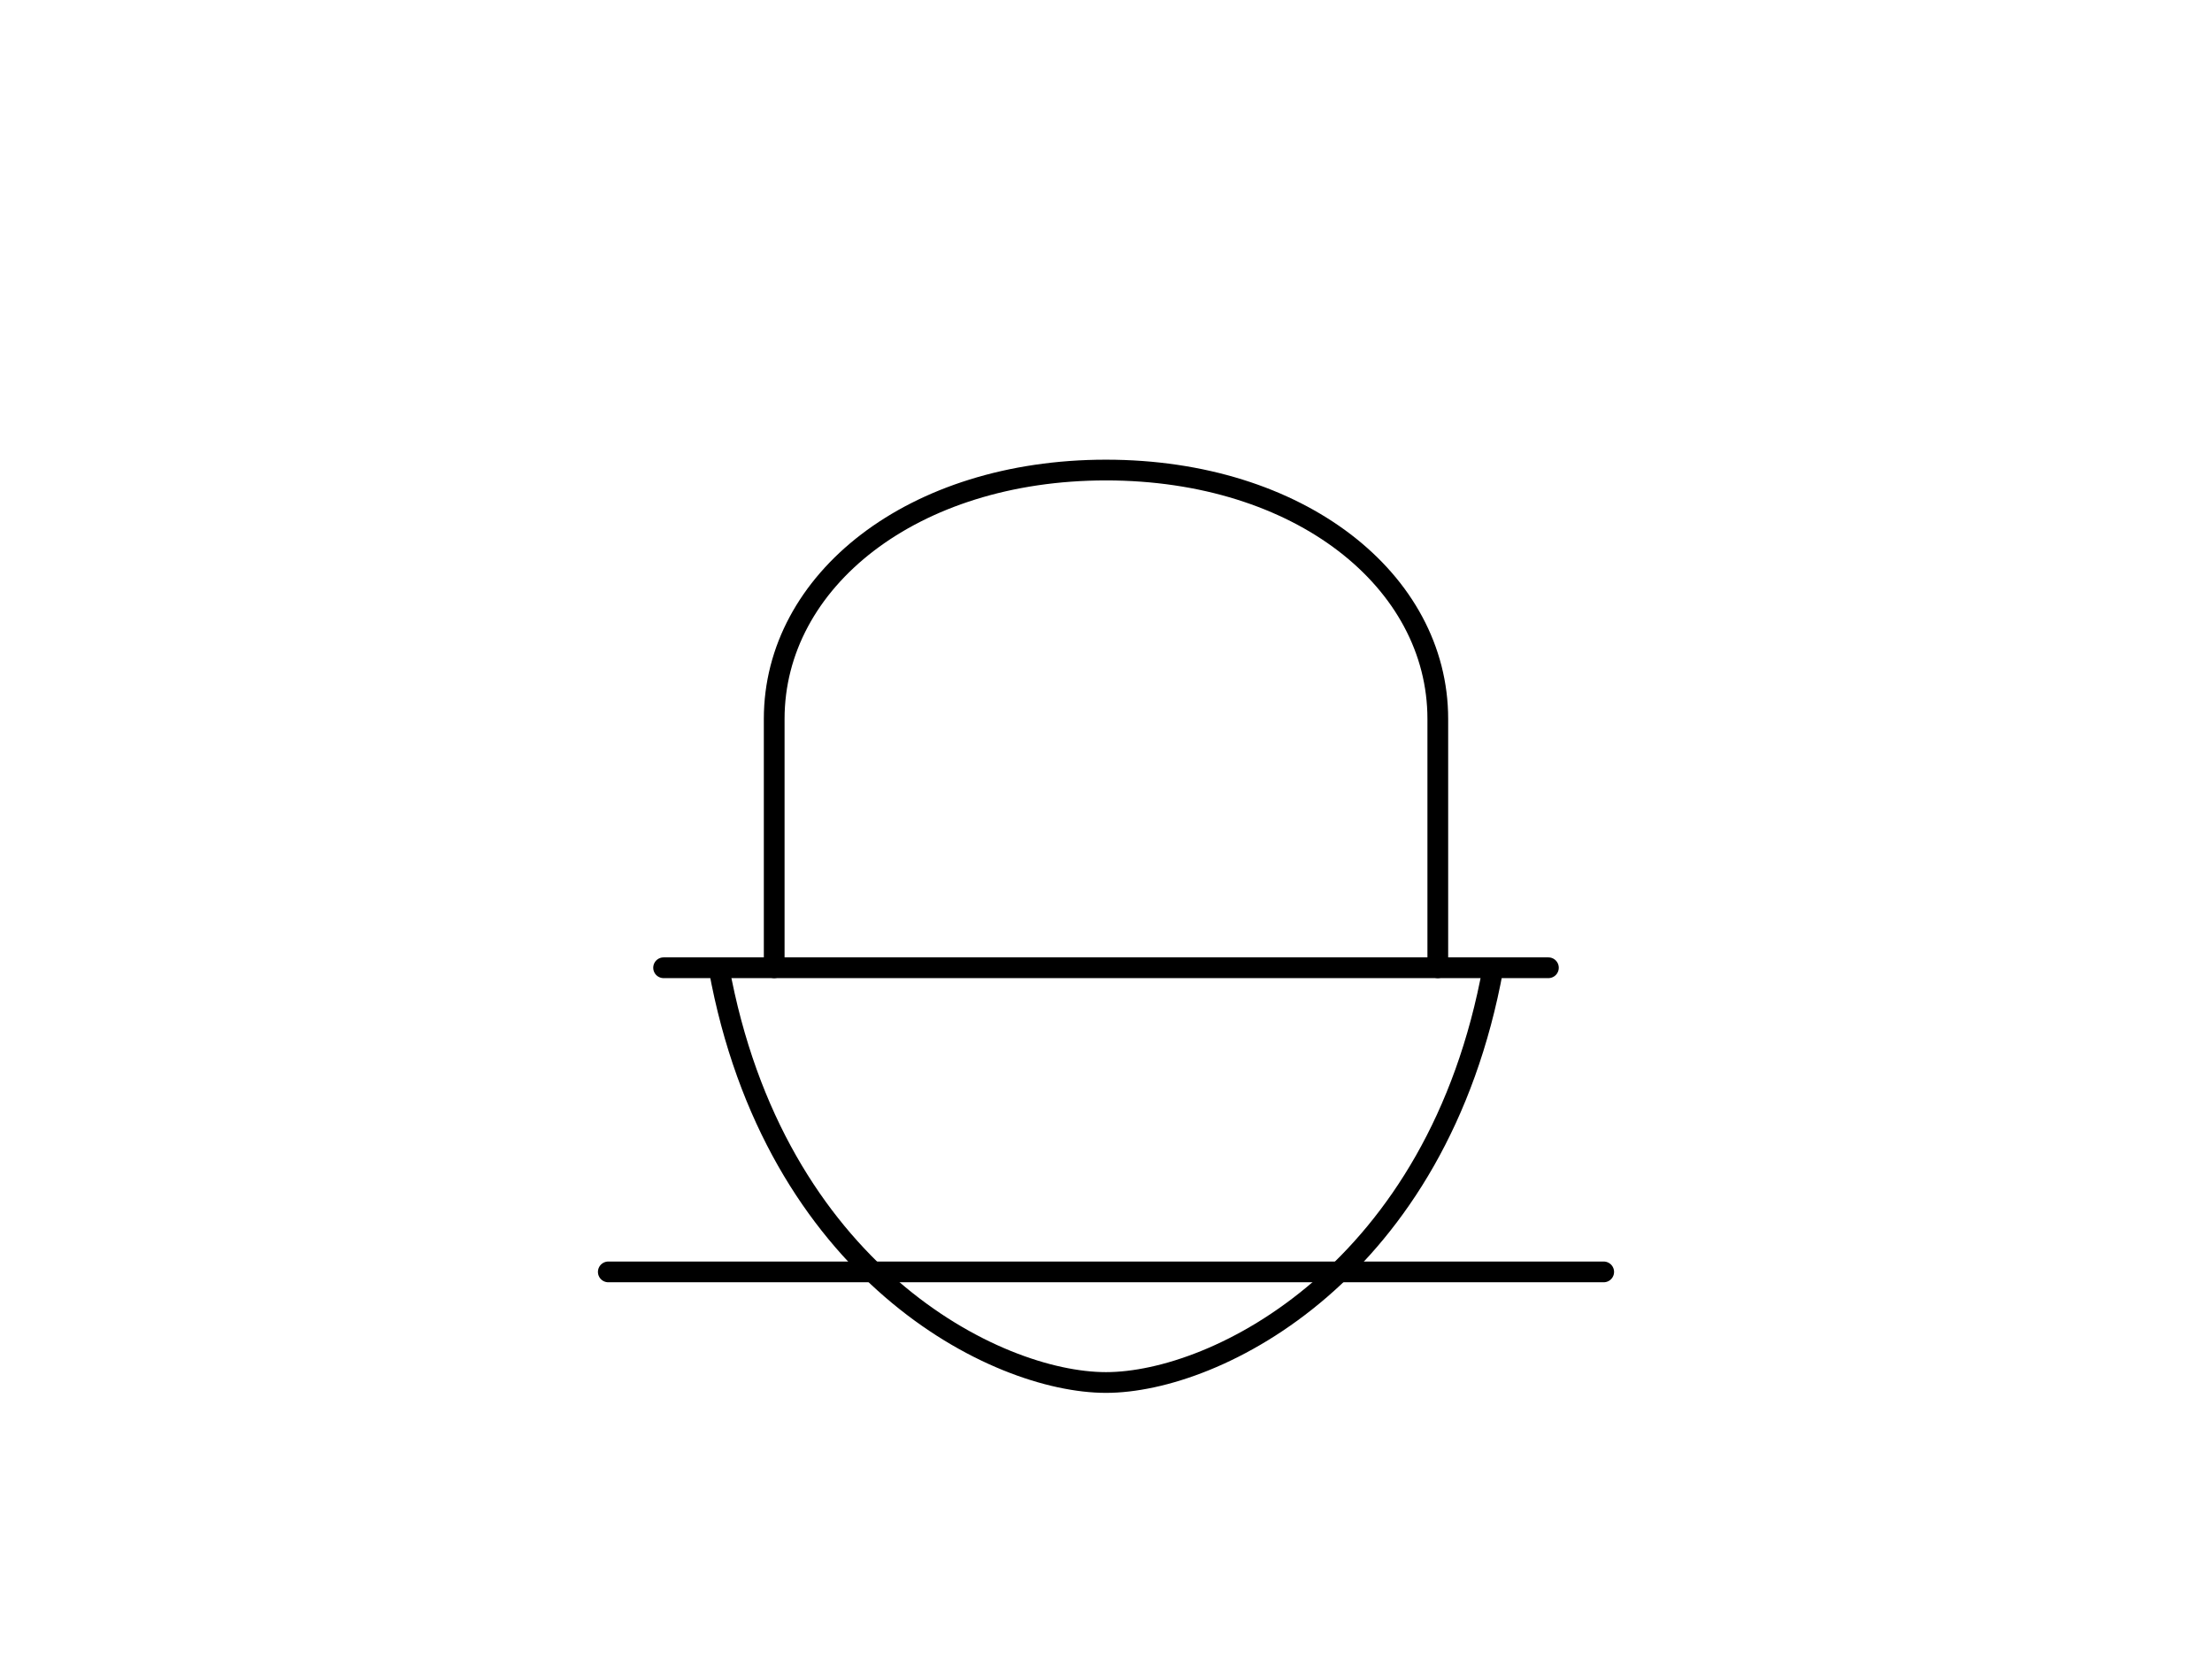
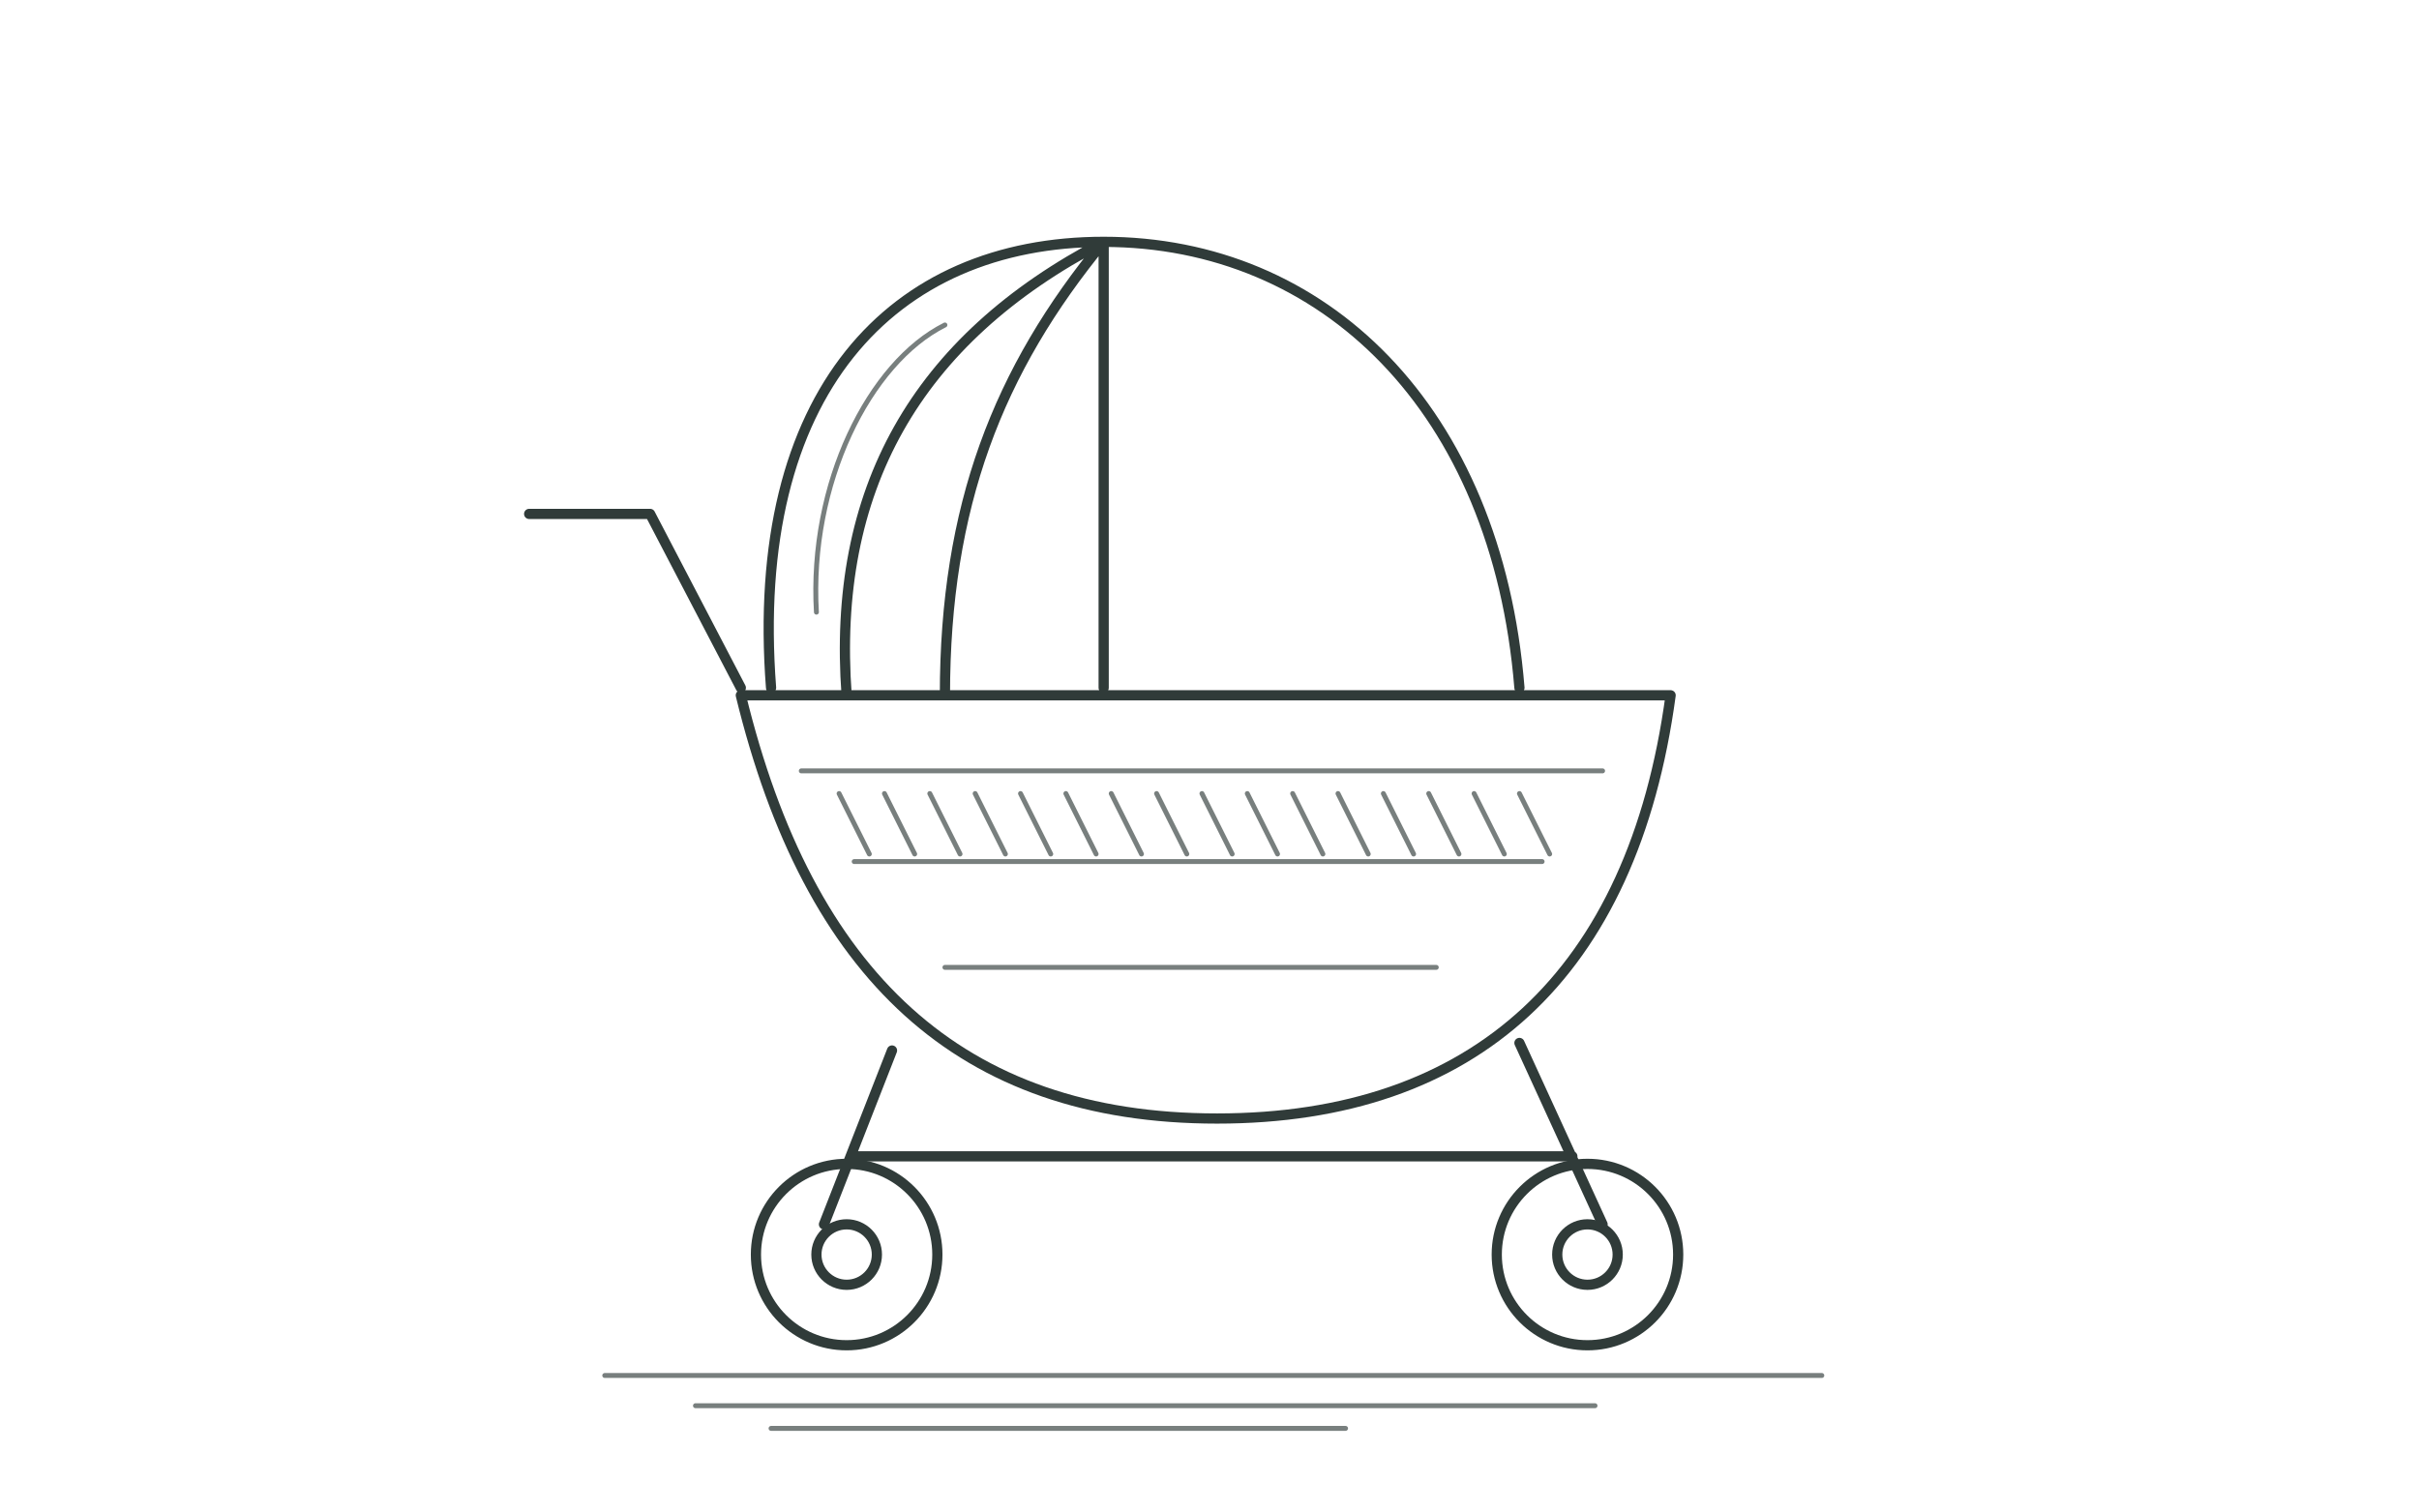
- <svg xmlns="http://www.w3.org/2000/svg" viewBox="0 0 160 120" fill="none" stroke="currentColor" stroke-width="1.5" stroke-linecap="round" stroke-linejoin="round" aria-hidden="true">
-   <path d="M48 70h64" />
-   <path d="M52 70c4 22 20 30 28 30s24-8 28-30" />
-   <path d="M56 70V52c0-10 10-18 24-18s24 8 24 18v18" />
-   <path d="M44 92h72" />
+ <svg xmlns="http://www.w3.org/2000/svg" viewBox="0 0 320 200" fill="none" stroke="#303b39" stroke-width="1.35" stroke-linecap="round" stroke-linejoin="round">
+   <defs>
+     <pattern id="paper" width="1" height="1" patternUnits="userSpaceOnUse">
+       <rect width="1" height="1" fill="#f1f2ee" stroke="none" />
+     </pattern>
+   </defs>
+   <path d="M98 92h123c-5 37-26 56-60 56s-54-19-63-56ZM102 91c-3-39 16-59 44-59v59M146 32c29 0 52 22 55 59M112 92c-2-27 9-47 34-60M125 92c0-25 7-43 21-60M146 33v58M98 91l-12-23H70" />
+   <path d="M118 139l-9 23m92-24 11 24M113 153h95" />
+   <ellipse cx="112" cy="166" rx="12" ry="12" />
+   <ellipse cx="210" cy="166" rx="12" ry="12" />
+   <ellipse cx="112" cy="166" rx="4" ry="4" />
+   <ellipse cx="210" cy="166" rx="4" ry="4" />
+   <path d="M106 102h106M113 114h91M125 128h65" stroke-width=".65" opacity=".65" />
+   <path d="M80 182h161m-149 4h119m-109 3h76" stroke-width=".65" opacity=".65" />
+   <path d="M111 105l4 8" stroke-width=".65" opacity=".65" />
+   <path d="M117 105l4 8" stroke-width=".65" opacity=".65" />
+   <path d="M123 105l4 8" stroke-width=".65" opacity=".65" />
+   <path d="M129 105l4 8" stroke-width=".65" opacity=".65" />
+   <path d="M135 105l4 8" stroke-width=".65" opacity=".65" />
+   <path d="M141 105l4 8" stroke-width=".65" opacity=".65" />
+   <path d="M147 105l4 8" stroke-width=".65" opacity=".65" />
+   <path d="M153 105l4 8" stroke-width=".65" opacity=".65" />
+   <path d="M159 105l4 8" stroke-width=".65" opacity=".65" />
+   <path d="M165 105l4 8" stroke-width=".65" opacity=".65" />
+   <path d="M171 105l4 8" stroke-width=".65" opacity=".65" />
+   <path d="M177 105l4 8" stroke-width=".65" opacity=".65" />
+   <path d="M183 105l4 8" stroke-width=".65" opacity=".65" />
+   <path d="M189 105l4 8" stroke-width=".65" opacity=".65" />
+   <path d="M195 105l4 8" stroke-width=".65" opacity=".65" />
+   <path d="M201 105l4 8" stroke-width=".65" opacity=".65" />
+   <path d="M108 81c-1-17 7-33 17-38" stroke-width=".65" opacity=".65" />
</svg>
